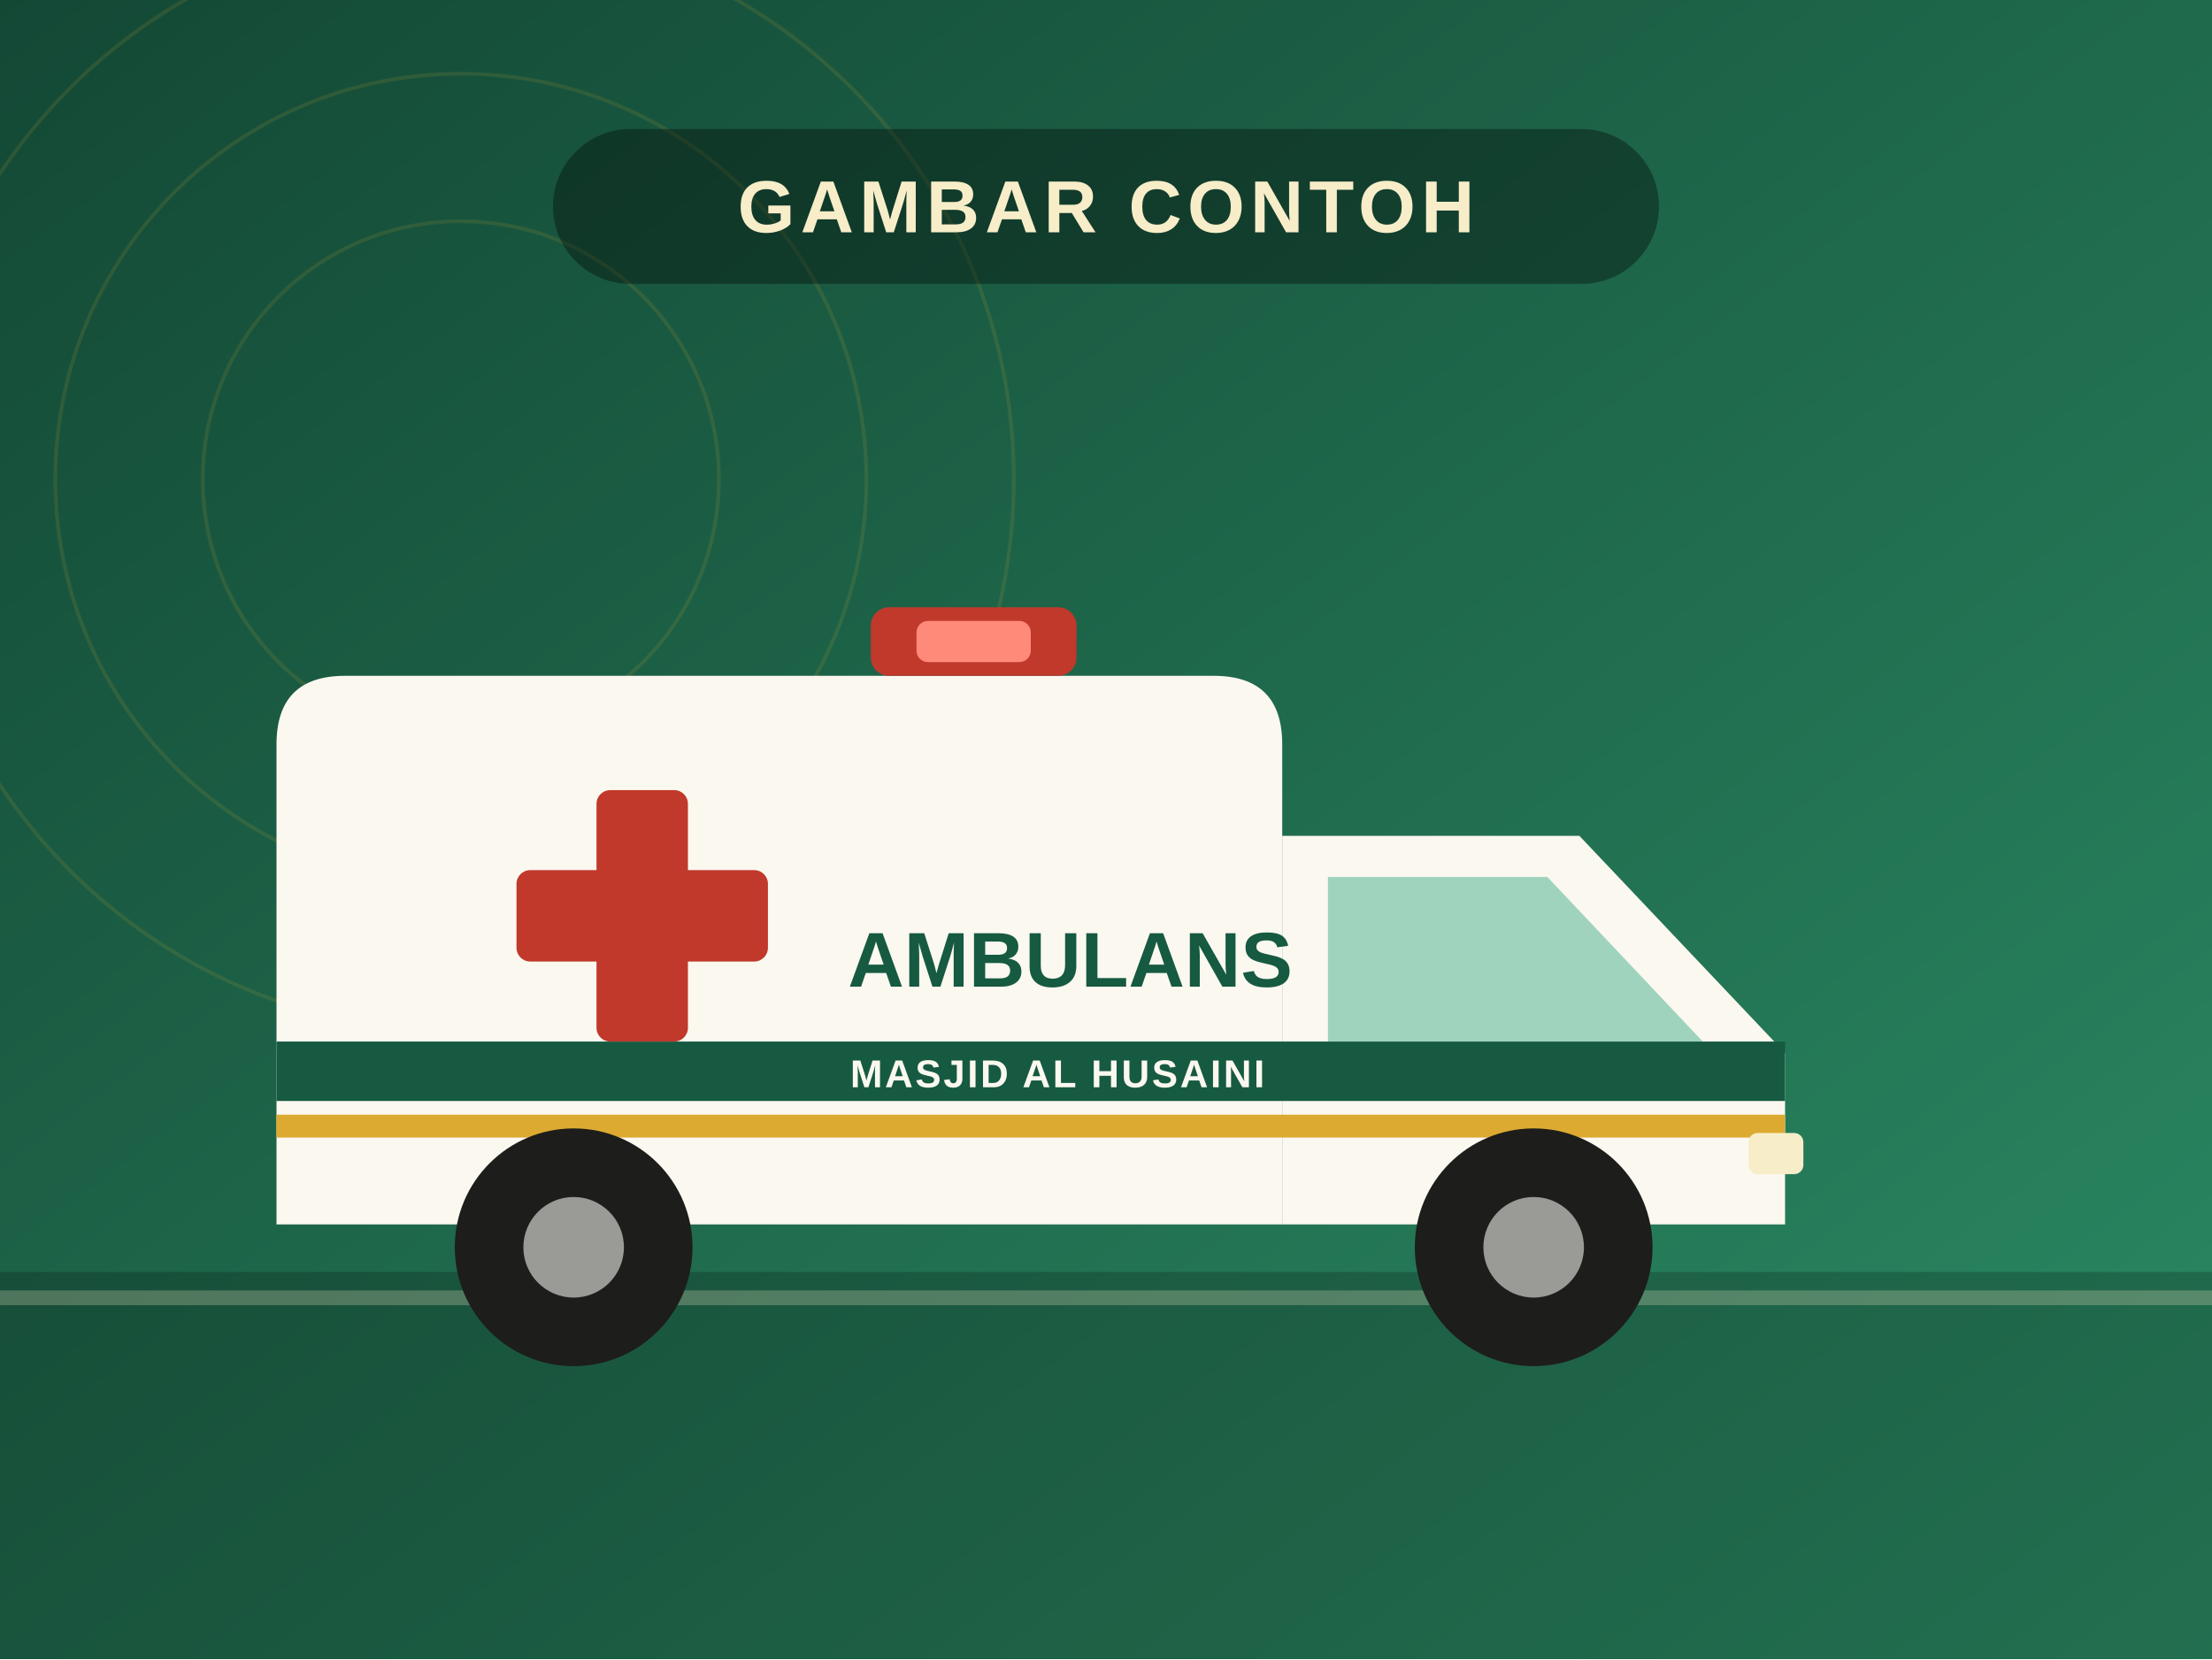
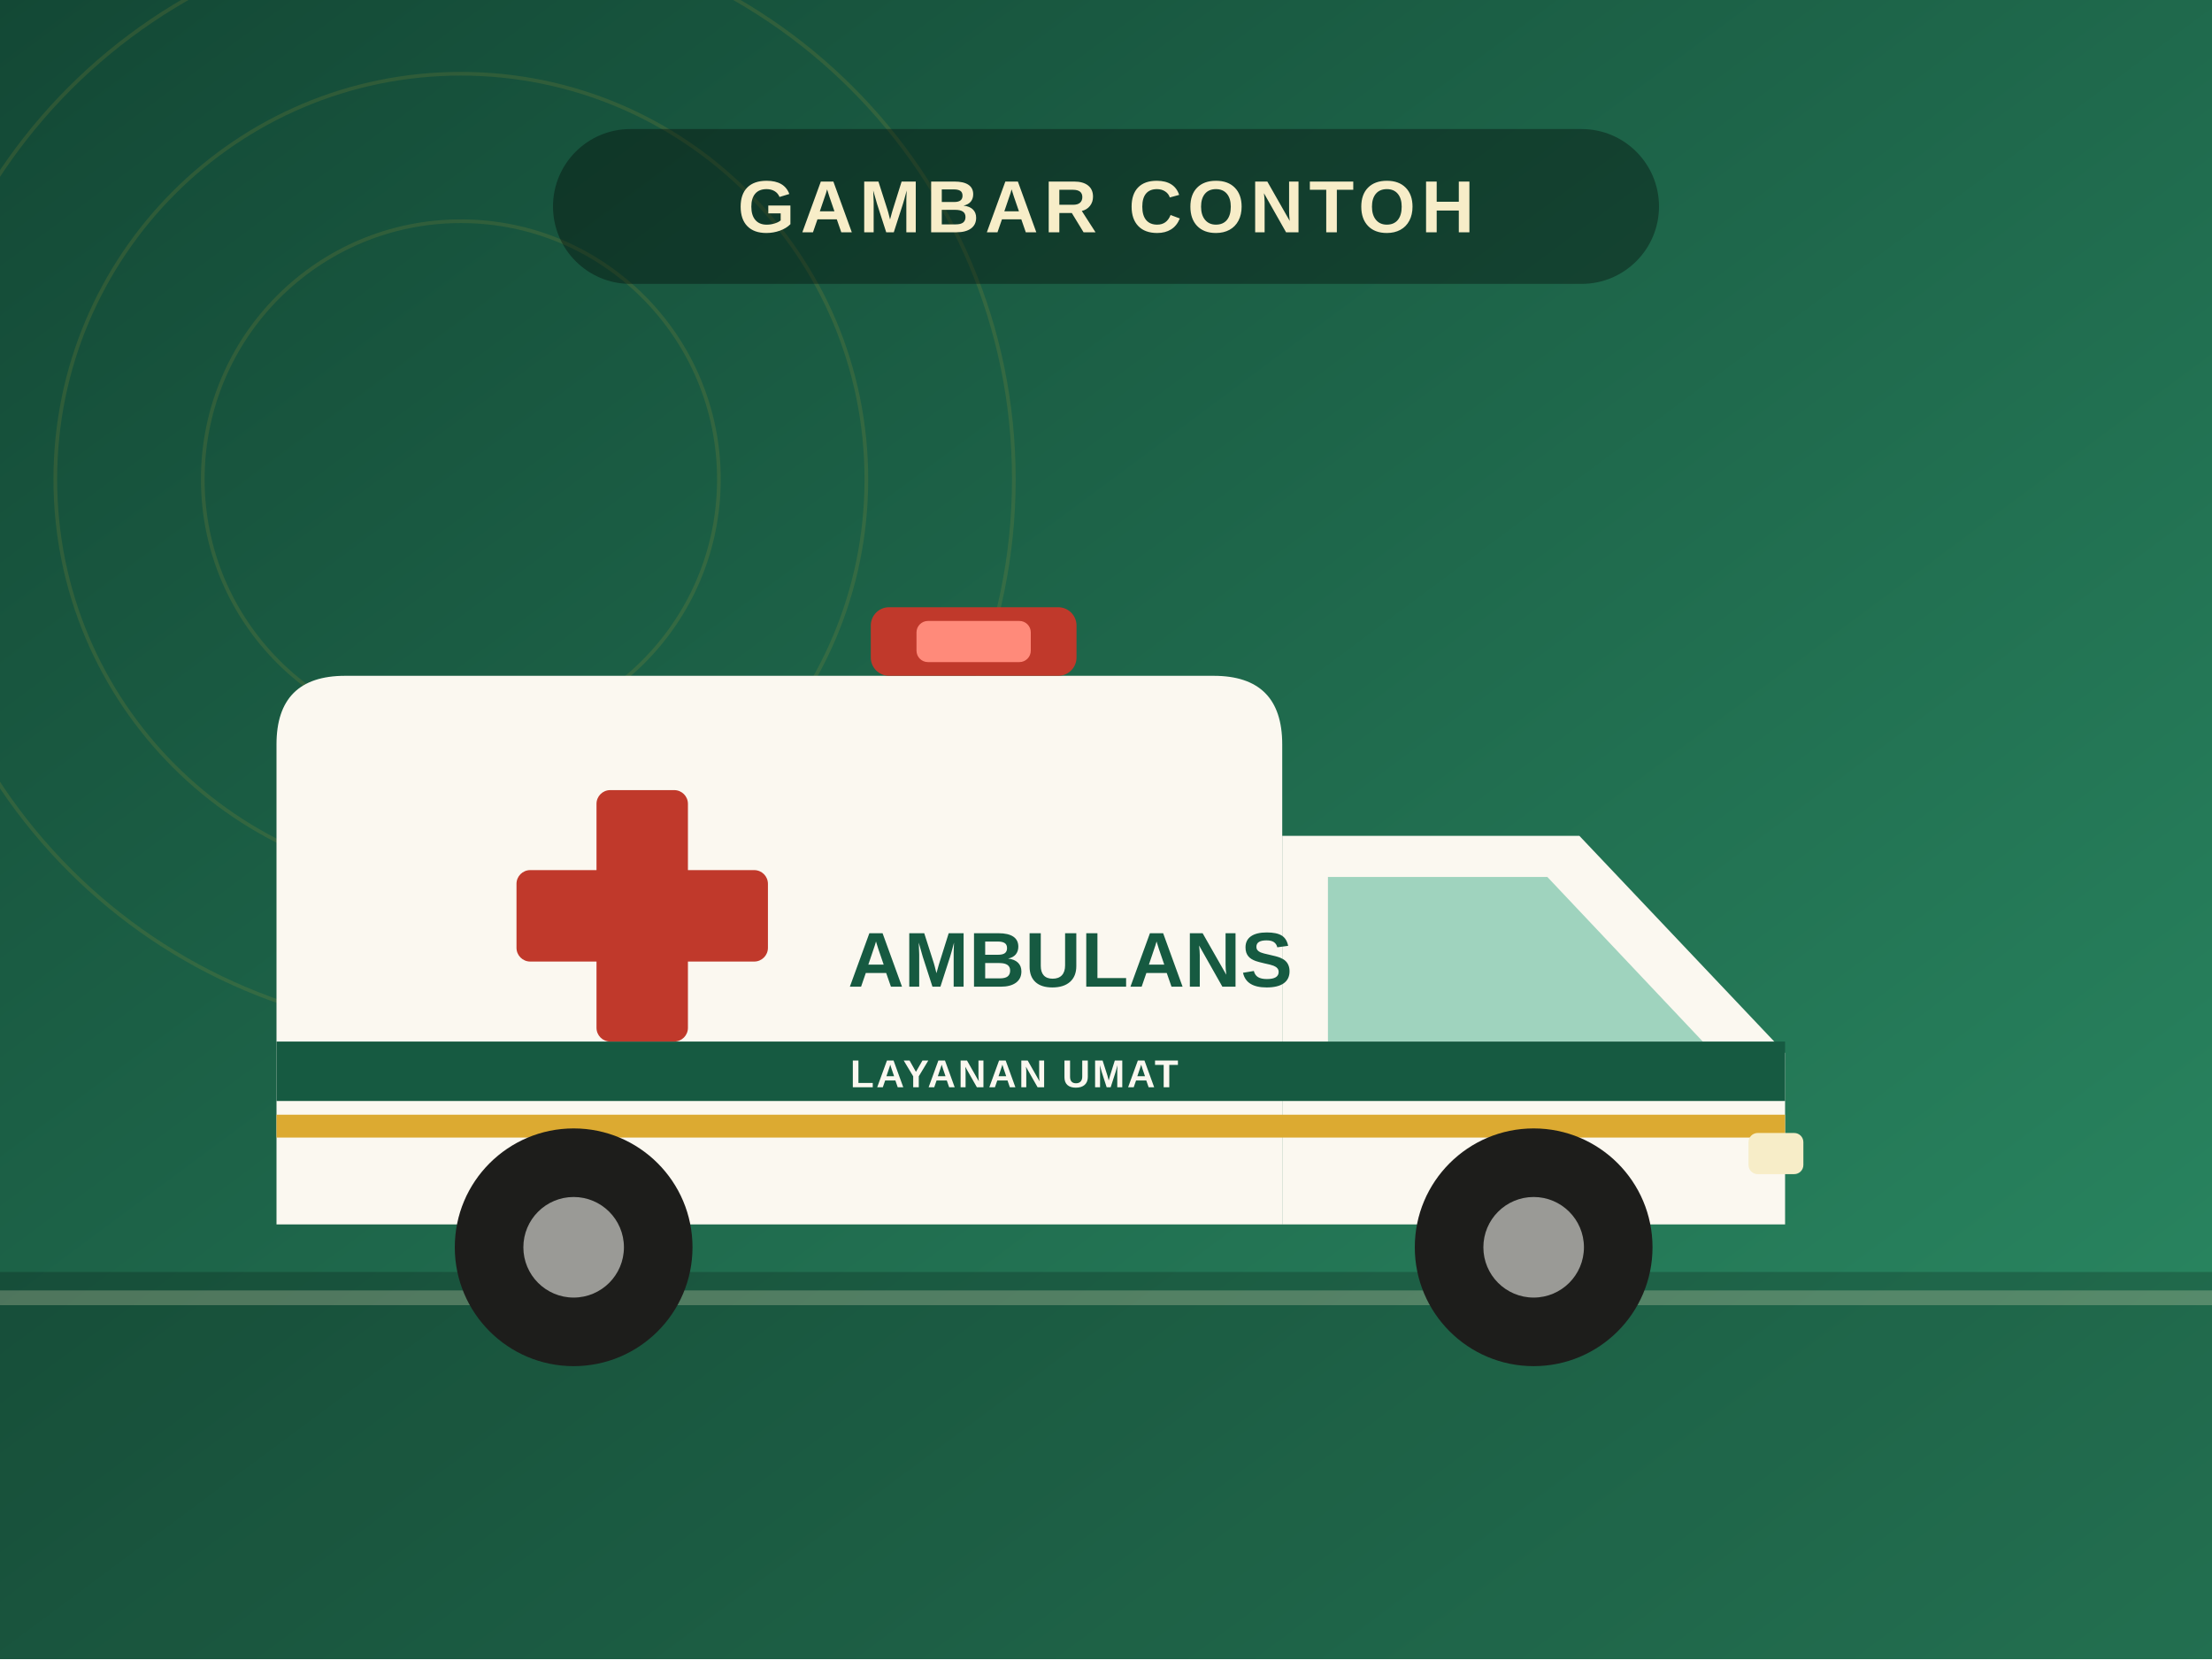
<svg xmlns="http://www.w3.org/2000/svg" viewBox="0 0 1200 900">
  <defs>
    <linearGradient id="bg" x1="0" y1="0" x2="1" y2="1">
      <stop offset="0" stop-color="#134835" />
      <stop offset="1" stop-color="#2b8b64" />
    </linearGradient>
  </defs>
  <rect width="1200" height="900" fill="url(#bg)" />
  <g fill="none" stroke="#dcaa31" stroke-opacity="0.13" stroke-width="2">
    <circle cx="250" cy="260" r="300" />
    <circle cx="250" cy="260" r="220" />
    <circle cx="250" cy="260" r="140" />
  </g>
  <rect x="0" y="690" width="1200" height="210" fill="#000" opacity="0.2" />
  <rect x="0" y="700" width="1200" height="8" fill="#f7edc8" opacity="0.25" />
  <g transform="translate(150 255) scale(1.24)">
    <path d="M0 330V120q0-30 30-30h380q30 0 30 30v210z" fill="#fbf8f0" />
    <path d="M440 160h130l90 95v75H440z" fill="#fbf8f0" />
    <path d="M460 178h96l68 72H460z" fill="#9fd3be" />
    <rect x="0" y="250" width="660" height="26" fill="#165a41" />
    <rect x="0" y="282" width="660" height="10" fill="#dcaa31" />
    <rect x="140" y="140" width="40" height="110" rx="6" fill="#c0392b" />
    <rect x="105" y="175" width="110" height="40" rx="6" fill="#c0392b" />
    <rect x="260" y="60" width="90" height="30" rx="8" fill="#c0392b" />
    <rect x="280" y="66" width="50" height="18" rx="5" fill="#ff8a7a" />
    <text x="250" y="226" font-family="Arial, Helvetica, sans-serif" font-size="34" font-weight="700" fill="#165a41">AMBULANS</text>
-     <text x="251" y="270" font-family="Arial, Helvetica, sans-serif" font-size="17" font-weight="700" fill="#fbf8f0" letter-spacing="1">MASJID AL HUSAINI</text>
+     <text x="251" y="270" font-family="Arial, Helvetica, sans-serif" font-size="17" font-weight="700" fill="#fbf8f0" letter-spacing="1">LAYANAN UMAT</text>
    <circle cx="130" cy="340" r="52" fill="#1d1d1b" />
    <circle cx="130" cy="340" r="22" fill="#9a9a96" />
    <circle cx="550" cy="340" r="52" fill="#1d1d1b" />
    <circle cx="550" cy="340" r="22" fill="#9a9a96" />
    <rect x="644" y="290" width="24" height="18" rx="4" fill="#f7edc8" />
  </g>
  <rect x="300" y="70" width="600" height="84" rx="42" fill="#000" opacity="0.35" />
  <text x="600" y="126" text-anchor="middle" font-family="Arial, Helvetica, sans-serif" font-size="40" font-weight="700" fill="#f7edc8" letter-spacing="3">GAMBAR CONTOH</text>
</svg>
